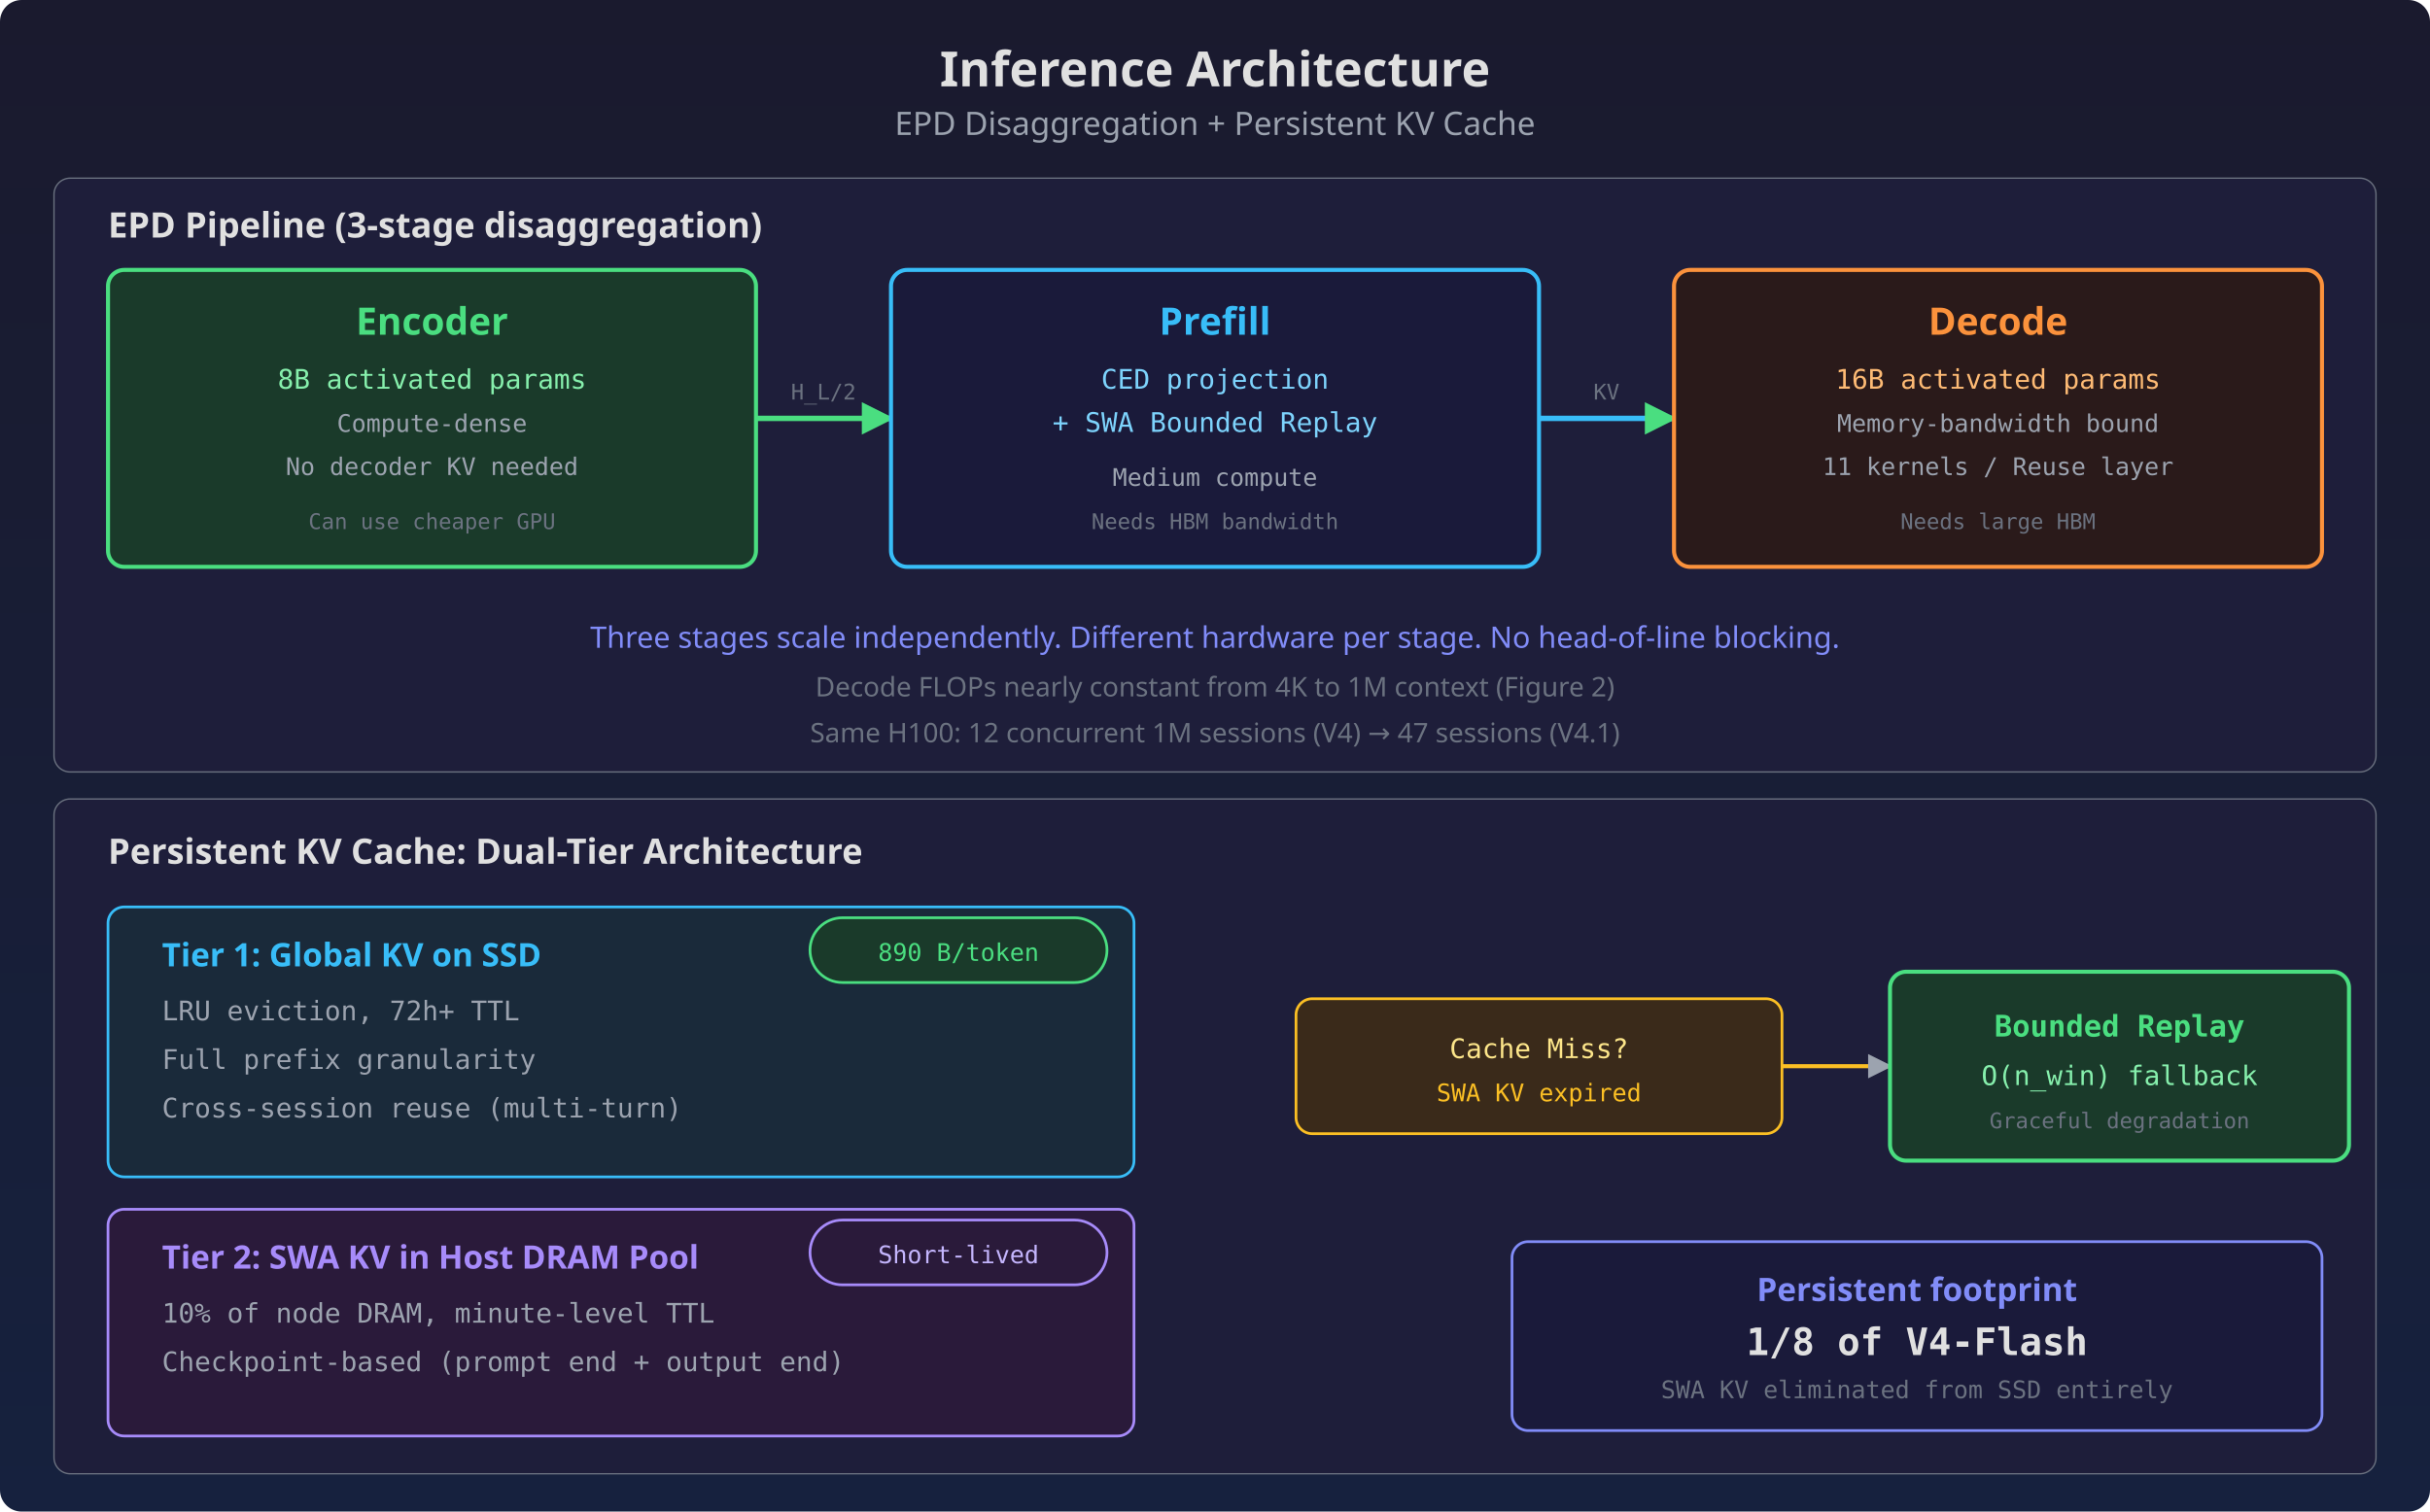
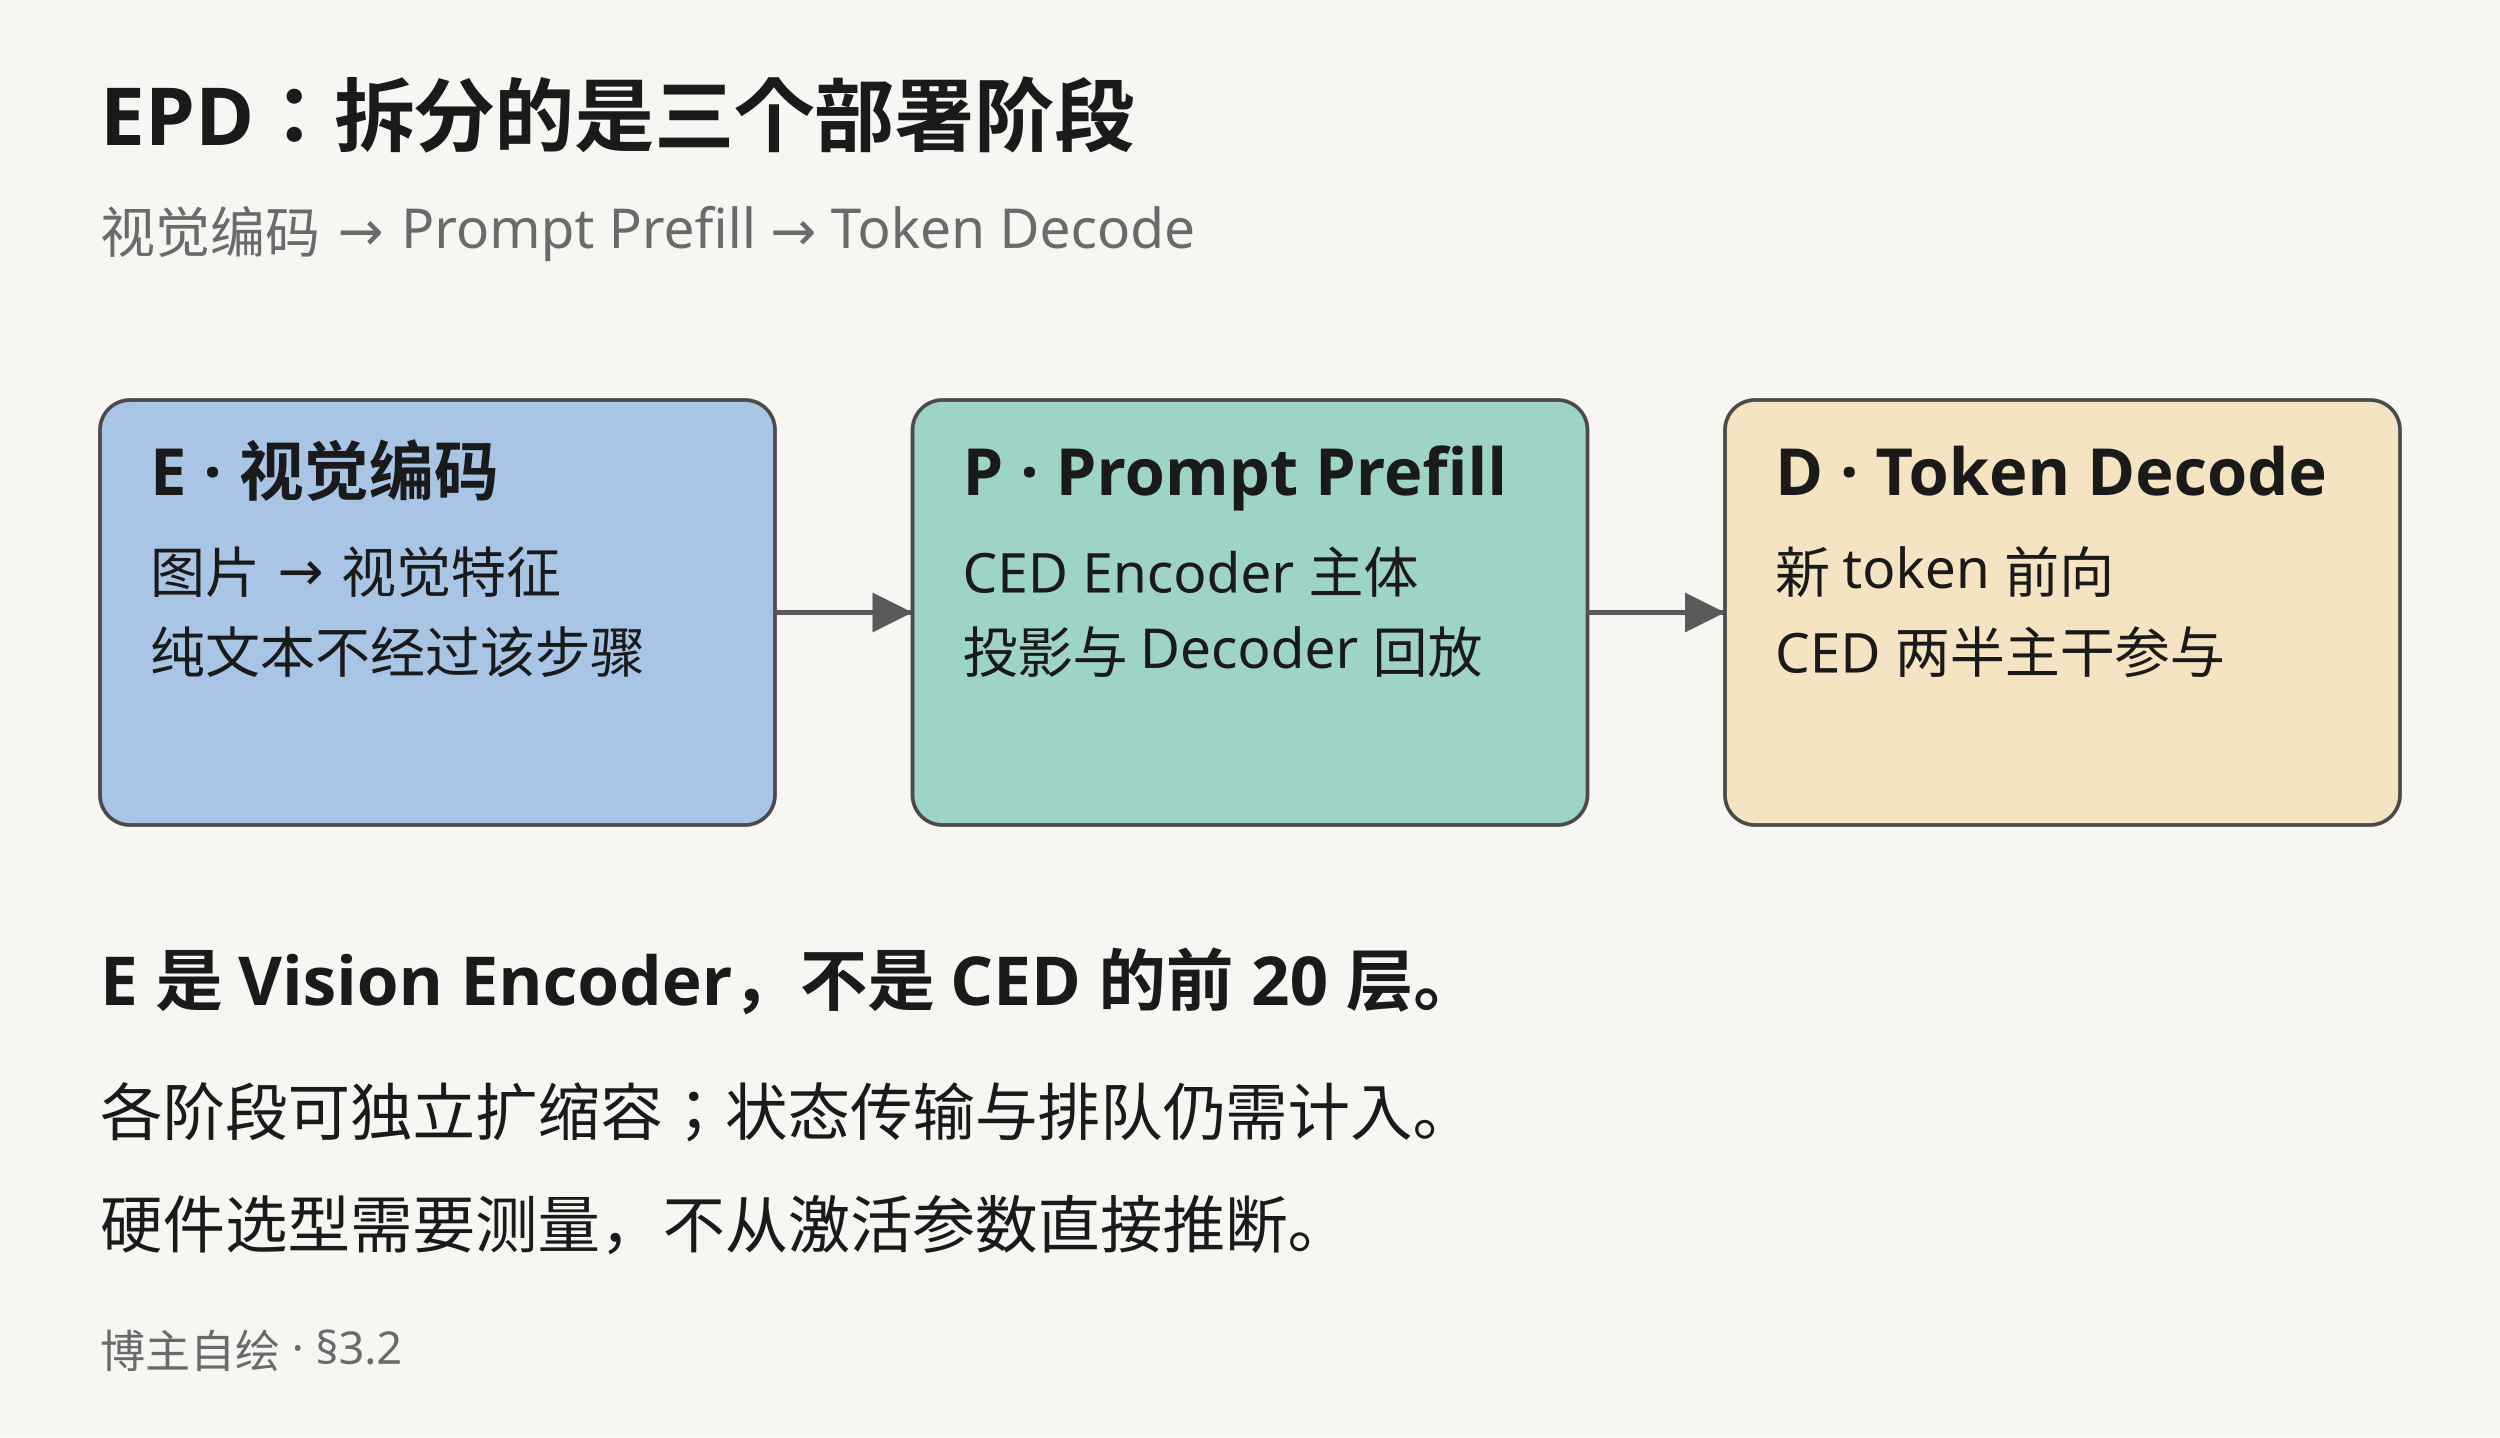
- <svg xmlns="http://www.w3.org/2000/svg" viewBox="0 0 900 560" width="900" height="560">
+ <svg xmlns="http://www.w3.org/2000/svg" viewBox="0 0 1000 575" role="img" aria-labelledby="title desc">
  <defs>
-     <linearGradient id="bgGrad" x1="0" y1="0" x2="0" y2="1">
-       <stop offset="0%" stop-color="#1a1a2e" />
-       <stop offset="100%" stop-color="#16213e" />
-     </linearGradient>
-     <marker id="arrowG" viewBox="0 0 10 10" refX="9" refY="5" markerWidth="6" markerHeight="6" orient="auto-start-reverse">
-       <path d="M 0 0 L 10 5 L 0 10 z" fill="#4ade80" />
-     </marker>
-     <marker id="arrowW" viewBox="0 0 10 10" refX="9" refY="5" markerWidth="6" markerHeight="6" orient="auto-start-reverse">
-       <path d="M 0 0 L 10 5 L 0 10 z" fill="#9ca3af" />
+     <marker id="arrow" markerWidth="8" markerHeight="8" refX="8" refY="4" orient="auto">
+       <path d="M0 0 L8 4 L0 8 Z" fill="#5a5a5a" />
    </marker>
  </defs>
-   <rect width="900" height="560" fill="url(#bgGrad)" rx="8" />
-   <text x="450" y="32" text-anchor="middle" fill="#e0e0e0" font-family="system-ui,sans-serif" font-size="18" font-weight="700">Inference Architecture</text>
-   <text x="450" y="50" text-anchor="middle" fill="#9ca3af" font-family="system-ui,sans-serif" font-size="12">EPD Disaggregation + Persistent KV Cache</text>
-   <rect x="20" y="66" width="860" height="220" rx="6" fill="#1e1e3a" stroke="#6b7280" stroke-width="0.5" />
-   <text x="40" y="88" fill="#e0e0e0" font-family="system-ui,sans-serif" font-size="13" font-weight="600">EPD Pipeline (3-stage disaggregation)</text>
-   <rect x="40" y="100" width="240" height="110" rx="6" fill="#1a3a2a" stroke="#4ade80" stroke-width="1.5" />
-   <text x="160" y="124" text-anchor="middle" fill="#4ade80" font-family="system-ui,sans-serif" font-size="14" font-weight="700">Encoder</text>
-   <text x="160" y="144" text-anchor="middle" fill="#86efac" font-family="monospace" font-size="10">8B activated params</text>
-   <text x="160" y="160" text-anchor="middle" fill="#9ca3af" font-family="monospace" font-size="9">Compute-dense</text>
-   <text x="160" y="176" text-anchor="middle" fill="#9ca3af" font-family="monospace" font-size="9">No decoder KV needed</text>
-   <text x="160" y="196" text-anchor="middle" fill="#6b7280" font-family="monospace" font-size="8">Can use cheaper GPU</text>
-   <line x1="280" y1="155" x2="330" y2="155" stroke="#4ade80" stroke-width="2" marker-end="url(#arrowG)" />
-   <text x="305" y="148" text-anchor="middle" fill="#6b7280" font-family="monospace" font-size="8">H_L/2</text>
-   <rect x="330" y="100" width="240" height="110" rx="6" fill="#1a1a3a" stroke="#38bdf8" stroke-width="1.5" />
-   <text x="450" y="124" text-anchor="middle" fill="#38bdf8" font-family="system-ui,sans-serif" font-size="14" font-weight="700">Prefill</text>
-   <text x="450" y="144" text-anchor="middle" fill="#7dd3fc" font-family="monospace" font-size="10">CED projection</text>
-   <text x="450" y="160" text-anchor="middle" fill="#7dd3fc" font-family="monospace" font-size="10">+ SWA Bounded Replay</text>
-   <text x="450" y="180" text-anchor="middle" fill="#9ca3af" font-family="monospace" font-size="9">Medium compute</text>
-   <text x="450" y="196" text-anchor="middle" fill="#6b7280" font-family="monospace" font-size="8">Needs HBM bandwidth</text>
-   <line x1="570" y1="155" x2="620" y2="155" stroke="#38bdf8" stroke-width="2" marker-end="url(#arrowG)" />
-   <text x="595" y="148" text-anchor="middle" fill="#6b7280" font-family="monospace" font-size="8">KV</text>
-   <rect x="620" y="100" width="240" height="110" rx="6" fill="#2a1a1a" stroke="#fb923c" stroke-width="1.5" />
-   <text x="740" y="124" text-anchor="middle" fill="#fb923c" font-family="system-ui,sans-serif" font-size="14" font-weight="700">Decode</text>
-   <text x="740" y="144" text-anchor="middle" fill="#fdba74" font-family="monospace" font-size="10">16B activated params</text>
-   <text x="740" y="160" text-anchor="middle" fill="#9ca3af" font-family="monospace" font-size="9">Memory-bandwidth bound</text>
-   <text x="740" y="176" text-anchor="middle" fill="#9ca3af" font-family="monospace" font-size="9">11 kernels / Reuse layer</text>
-   <text x="740" y="196" text-anchor="middle" fill="#6b7280" font-family="monospace" font-size="8">Needs large HBM</text>
-   <text x="450" y="240" text-anchor="middle" fill="#818cf8" font-family="system-ui,sans-serif" font-size="11">Three stages scale independently. Different hardware per stage. No head-of-line blocking.</text>
-   <text x="450" y="258" text-anchor="middle" fill="#6b7280" font-family="system-ui,sans-serif" font-size="10">Decode FLOPs nearly constant from 4K to 1M context (Figure 2)</text>
-   <text x="450" y="275" text-anchor="middle" fill="#6b7280" font-family="system-ui,sans-serif" font-size="10">Same H100: 12 concurrent 1M sessions (V4) → 47 sessions (V4.1)</text>
-   <rect x="20" y="296" width="860" height="250" rx="6" fill="#1e1e3a" stroke="#6b7280" stroke-width="0.5" />
-   <text x="40" y="320" fill="#e0e0e0" font-family="system-ui,sans-serif" font-size="13" font-weight="600">Persistent KV Cache: Dual-Tier Architecture</text>
-   <rect x="40" y="336" width="380" height="100" rx="6" fill="#1a2a3a" stroke="#38bdf8" stroke-width="1" />
-   <text x="60" y="358" fill="#38bdf8" font-family="system-ui,sans-serif" font-size="12" font-weight="600">Tier 1: Global KV on SSD</text>
-   <text x="60" y="378" fill="#9ca3af" font-family="monospace" font-size="10">LRU eviction, 72h+ TTL</text>
-   <text x="60" y="396" fill="#9ca3af" font-family="monospace" font-size="10">Full prefix granularity</text>
-   <text x="60" y="414" fill="#9ca3af" font-family="monospace" font-size="10">Cross-session reuse (multi-turn)</text>
-   <rect x="300" y="340" width="110" height="24" rx="12" fill="#1a3a2a" stroke="#4ade80" stroke-width="1" />
-   <text x="355" y="356" text-anchor="middle" fill="#4ade80" font-family="monospace" font-size="9">890 B/token</text>
-   <rect x="40" y="448" width="380" height="84" rx="6" fill="#2a1a3a" stroke="#a78bfa" stroke-width="1" />
-   <text x="60" y="470" fill="#a78bfa" font-family="system-ui,sans-serif" font-size="12" font-weight="600">Tier 2: SWA KV in Host DRAM Pool</text>
-   <text x="60" y="490" fill="#9ca3af" font-family="monospace" font-size="10">10% of node DRAM, minute-level TTL</text>
-   <text x="60" y="508" fill="#9ca3af" font-family="monospace" font-size="10">Checkpoint-based (prompt end + output end)</text>
-   <rect x="300" y="452" width="110" height="24" rx="12" fill="#2a1a3a" stroke="#a78bfa" stroke-width="1" />
-   <text x="355" y="468" text-anchor="middle" fill="#c4b5fd" font-family="monospace" font-size="9">Short-lived</text>
-   <rect x="480" y="370" width="180" height="50" rx="6" fill="#3a2a1a" stroke="#fbbf24" stroke-width="1" />
-   <text x="570" y="392" text-anchor="middle" fill="#fde68a" font-family="monospace" font-size="10">Cache Miss?</text>
-   <text x="570" y="408" text-anchor="middle" fill="#fbbf24" font-family="monospace" font-size="9">SWA KV expired</text>
-   <line x1="660" y1="395" x2="700" y2="395" stroke="#fbbf24" stroke-width="1.5" marker-end="url(#arrowW)" />
-   <rect x="700" y="360" width="170" height="70" rx="6" fill="#1a3a2a" stroke="#4ade80" stroke-width="1.5" />
-   <text x="785" y="384" text-anchor="middle" fill="#4ade80" font-family="monospace" font-size="11" font-weight="600">Bounded Replay</text>
-   <text x="785" y="402" text-anchor="middle" fill="#86efac" font-family="monospace" font-size="10">O(n_win) fallback</text>
-   <text x="785" y="418" text-anchor="middle" fill="#6b7280" font-family="monospace" font-size="8">Graceful degradation</text>
-   <rect x="560" y="460" width="300" height="70" rx="6" fill="#1a1a3a" stroke="#818cf8" stroke-width="1" />
-   <text x="710" y="482" text-anchor="middle" fill="#818cf8" font-family="system-ui,sans-serif" font-size="12" font-weight="600">Persistent footprint</text>
-   <text x="710" y="502" text-anchor="middle" fill="#e0e0e0" font-family="monospace" font-size="14" font-weight="700">1/8 of V4-Flash</text>
-   <text x="710" y="518" text-anchor="middle" fill="#6b7280" font-family="monospace" font-size="9">SWA KV eliminated from SSD entirely</text>
+   <style>text {font-family: "PingFang SC", "Microsoft YaHei", sans-serif;}</style>
+   <rect width="1000" height="575" fill="#f8f6f3" />
+   <text x="40" y="58" font-size="32" font-weight="600" text-anchor="start" fill="#1a1a1a">EPD：拆分的是三个部署阶段</text>
+   <text x="40" y="101" font-size="22" font-weight="400" text-anchor="start" fill="#6a6a6a">视觉编码 → Prompt Prefill → Token Decode</text>
+   <rect x="40" y="160" width="270" height="170" rx="12" fill="#a8c5e6" stroke="#4a4a4a" stroke-width="1.5" />
+   <text x="60" y="198" font-size="26" font-weight="600" text-anchor="start" fill="#1a1a1a">E · 视觉编码</text>
+   <text x="60" y="237" font-size="22" font-weight="400" text-anchor="start" fill="#1a1a1a">图片 → 视觉特征</text>
+   <text x="60" y="269" font-size="22" font-weight="400" text-anchor="start" fill="#1a1a1a">纯文本不经过该步骤</text>
+   <path d="M 310 245 L 365 245" stroke="#5a5a5a" stroke-width="2" fill="none" marker-end="url(#arrow)" />
+   <rect x="365" y="160" width="270" height="170" rx="12" fill="#9dd4c7" stroke="#4a4a4a" stroke-width="1.5" />
+   <text x="385" y="198" font-size="26" font-weight="600" text-anchor="start" fill="#1a1a1a">P · Prompt Prefill</text>
+   <text x="385" y="237" font-size="22" font-weight="400" text-anchor="start" fill="#1a1a1a">CED Encoder 主体</text>
+   <text x="385" y="269" font-size="22" font-weight="400" text-anchor="start" fill="#1a1a1a">投影与 Decoder 回放</text>
+   <path d="M 635 245 L 690 245" stroke="#5a5a5a" stroke-width="2" fill="none" marker-end="url(#arrow)" />
+   <rect x="690" y="160" width="270" height="170" rx="12" fill="#f4e4c1" stroke="#4a4a4a" stroke-width="1.5" />
+   <text x="710" y="198" font-size="26" font-weight="600" text-anchor="start" fill="#1a1a1a">D · Token Decode</text>
+   <text x="710" y="237" font-size="22" font-weight="400" text-anchor="start" fill="#1a1a1a">新 token 前向</text>
+   <text x="710" y="269" font-size="22" font-weight="400" text-anchor="start" fill="#1a1a1a">CED 两半主干参与</text>
+   <text x="40" y="402" font-size="27" font-weight="600" text-anchor="start" fill="#1a1a1a">E 是 Vision Encoder，不是 CED 的前 20 层。</text>
+   <text x="40" y="454" font-size="25" font-weight="400" text-anchor="start" fill="#1a1a1a">各阶段可独立扩缩容；状态传输与排队仍需计入。</text>
+   <text x="40" y="499" font-size="25" font-weight="400" text-anchor="start" fill="#1a1a1a">硬件选型需要测量，不从激活参数直接推断。</text>
+   <text x="40" y="547" font-size="18" font-weight="400" text-anchor="start" fill="#6a6a6a">博主自绘 · §3.2</text>
</svg>
